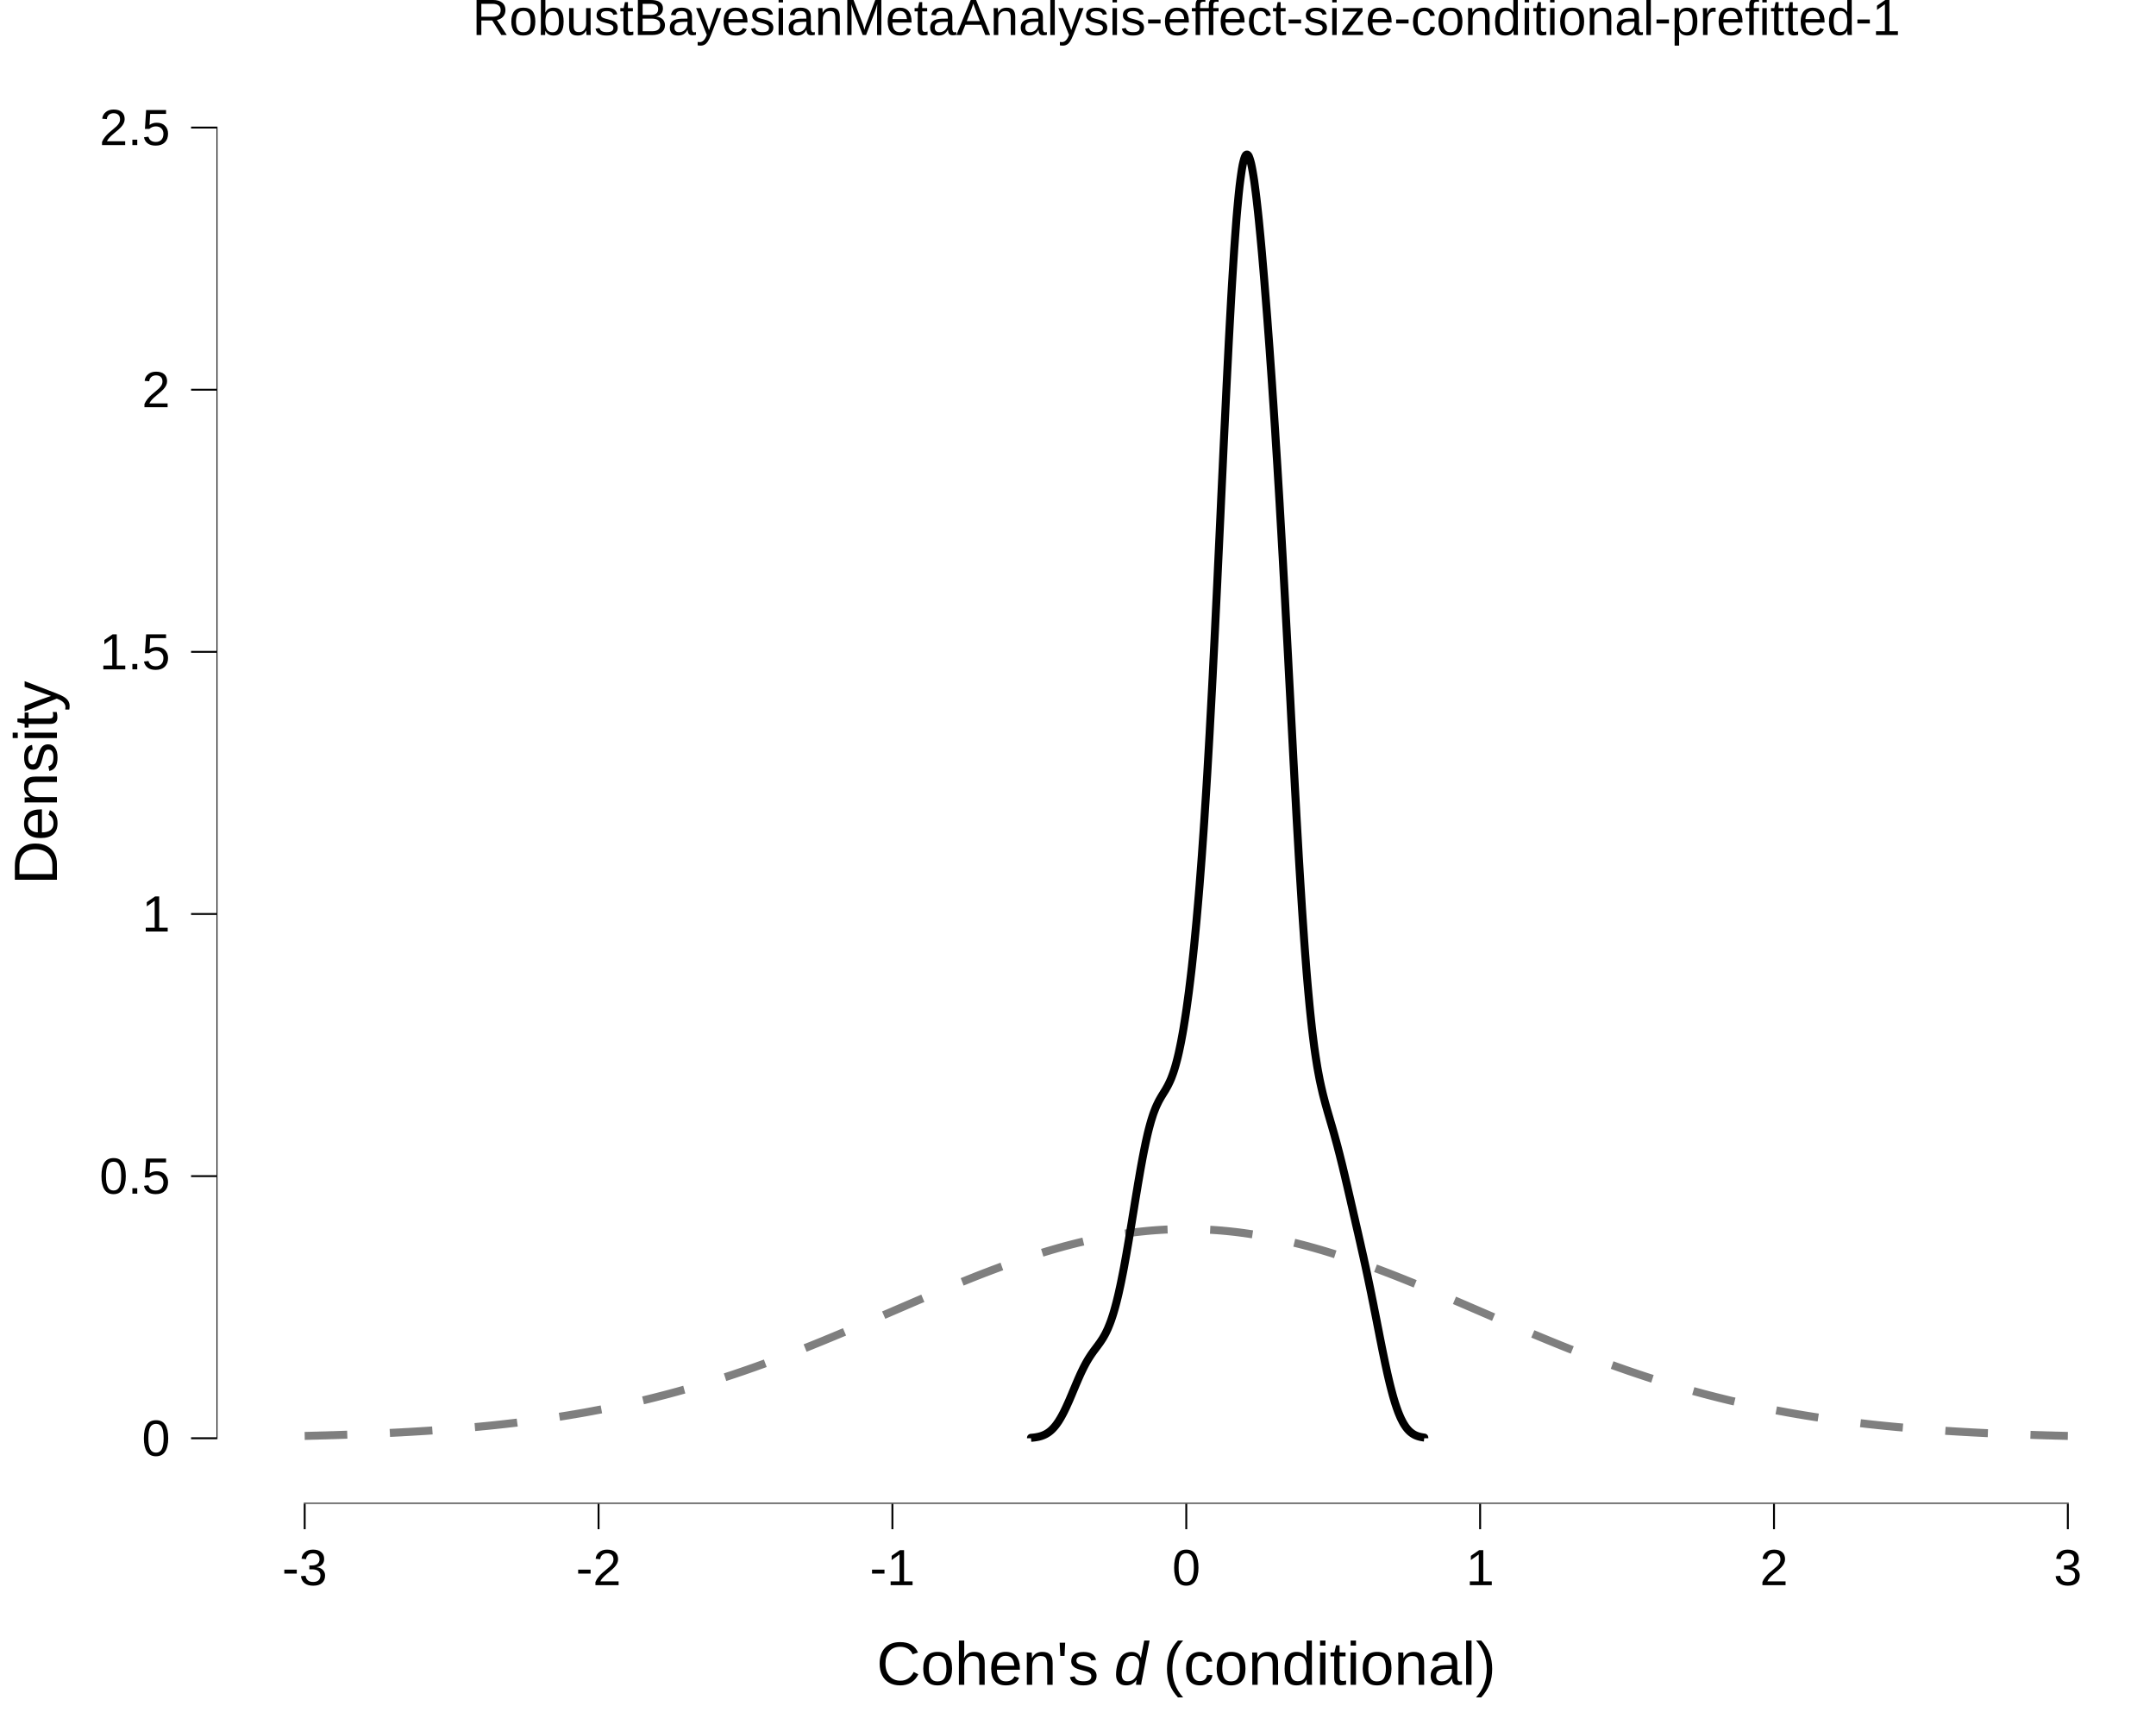
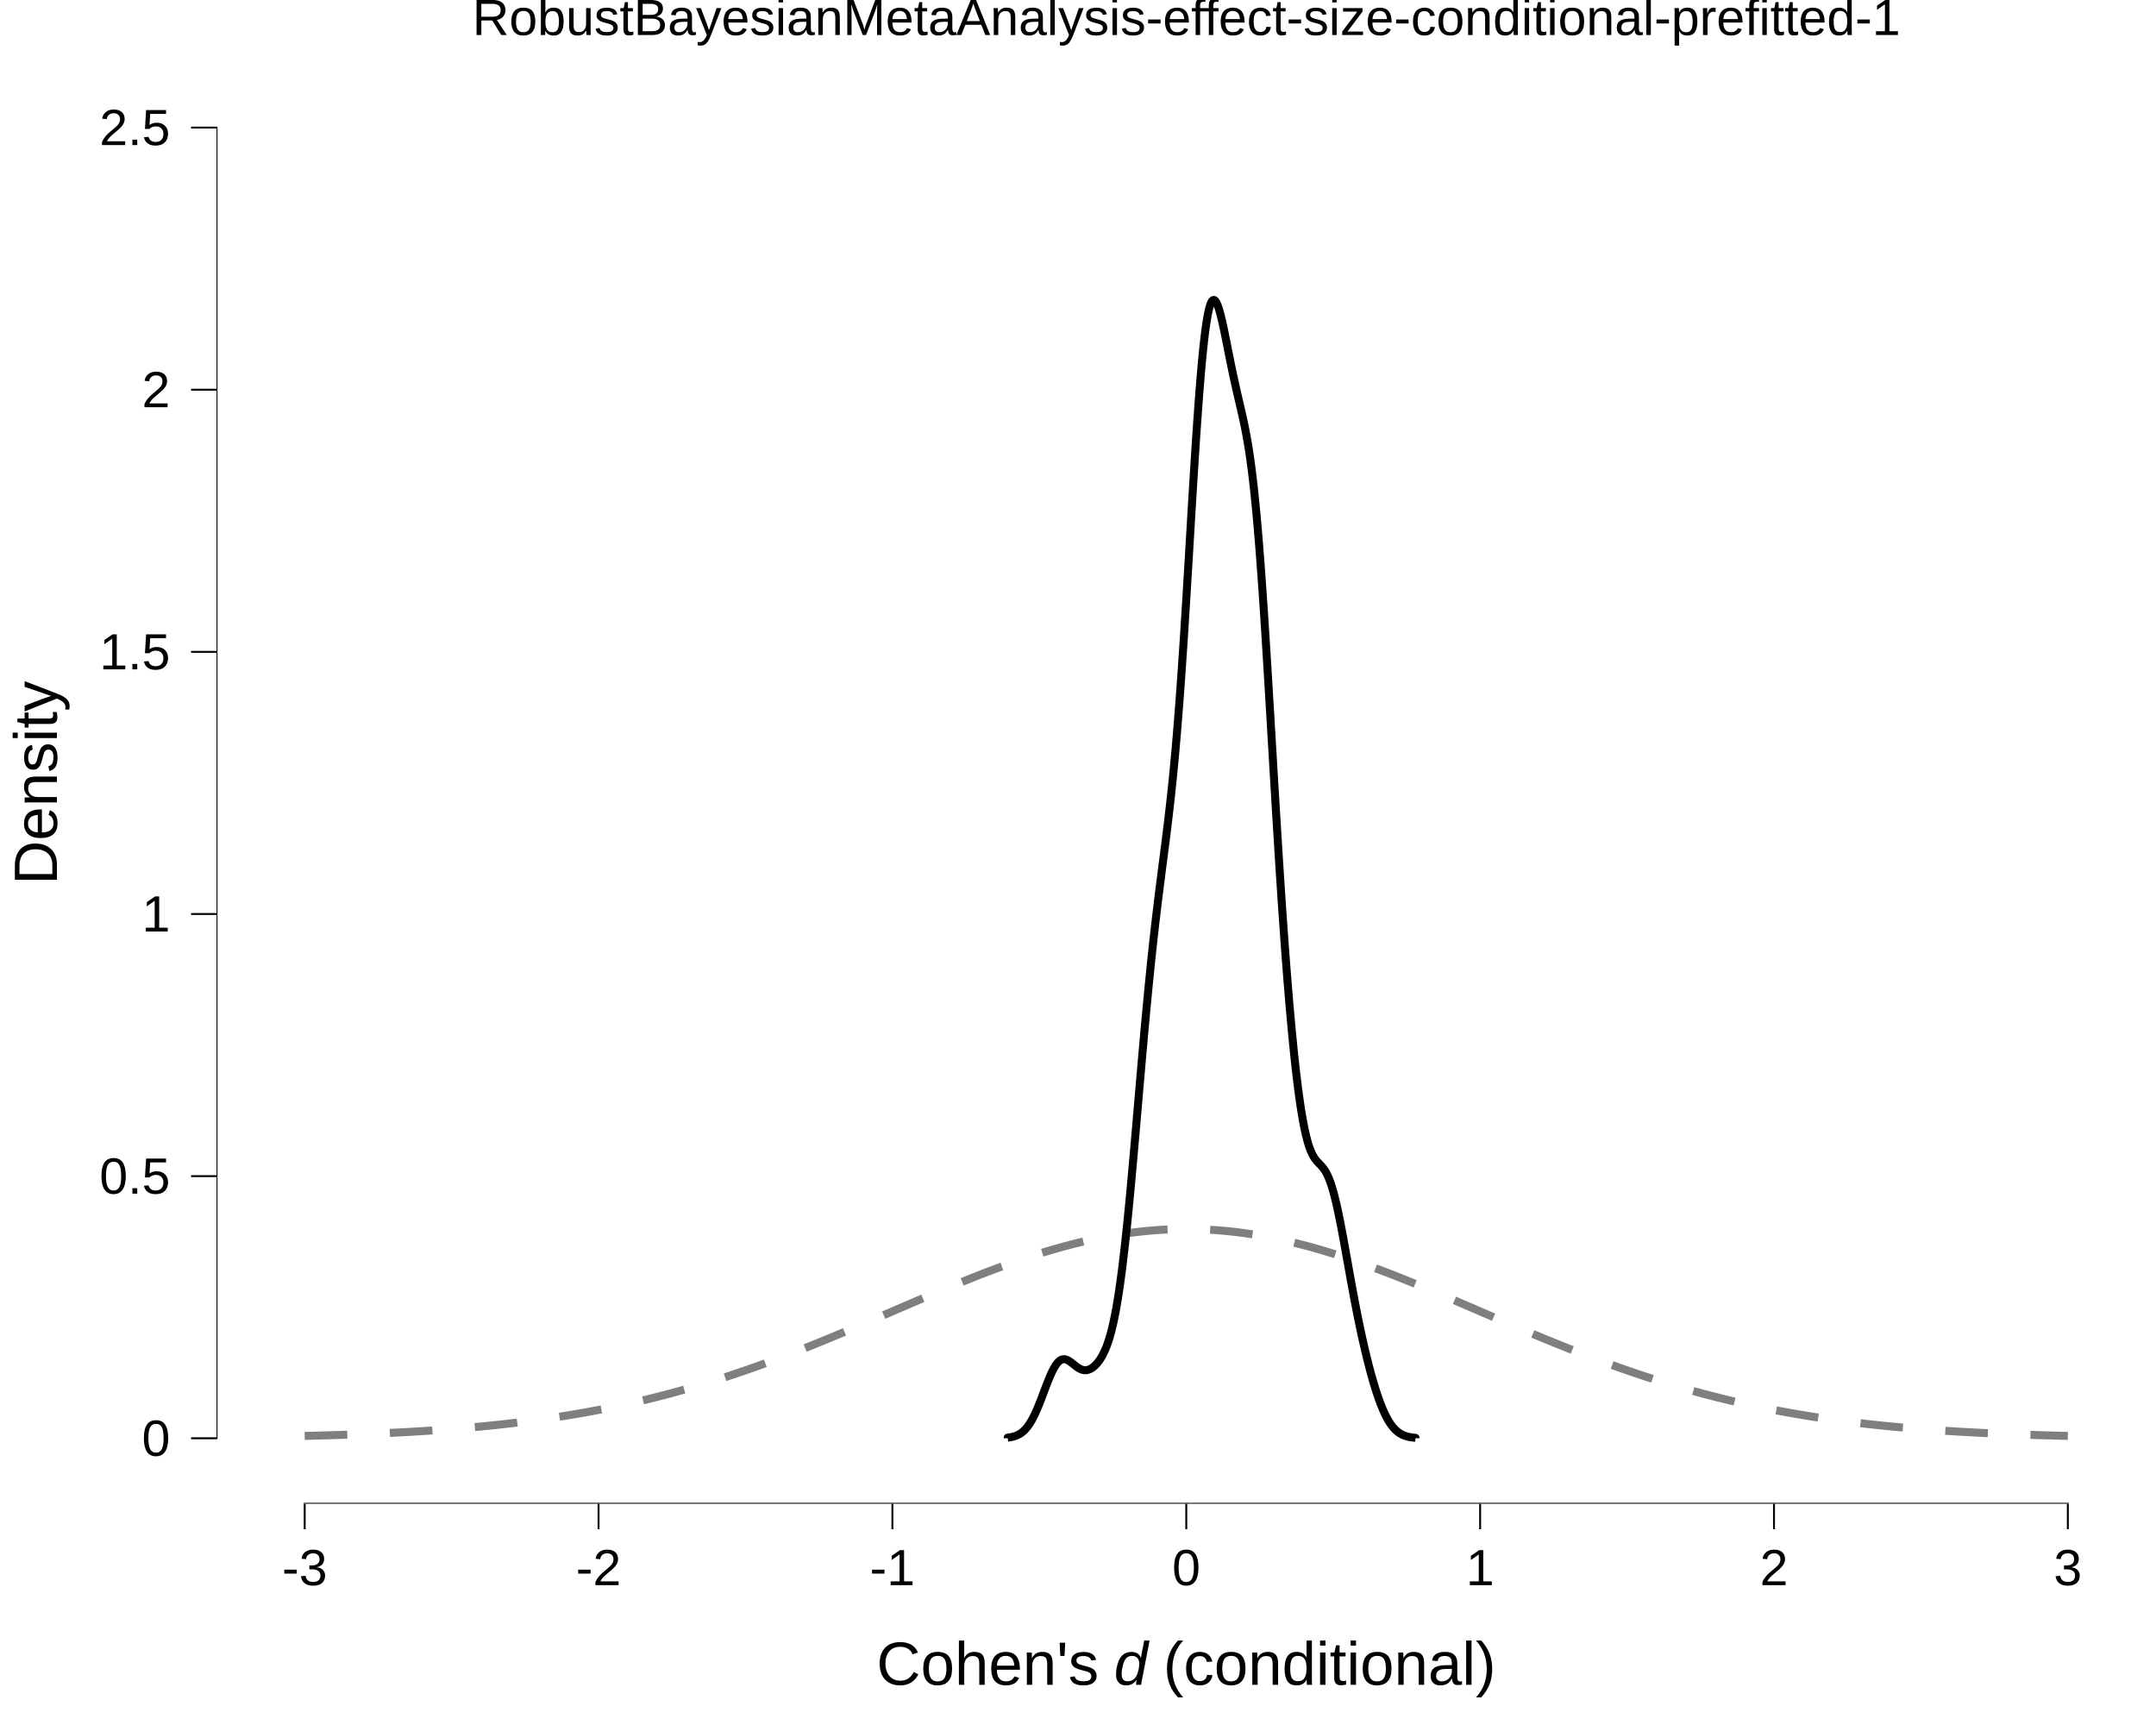
<svg xmlns="http://www.w3.org/2000/svg" viewBox="0 0 720.00 576.00">
  <defs>
    <style type="text/css">
    line, polyline, polygon, path, rect, circle {
      fill: none;
      stroke: #000000;
      stroke-linecap: round;
      stroke-linejoin: round;
      stroke-miterlimit: 10.00;
    }
  </style>
  </defs>
  <rect width="100%" height="100%" style="stroke: none; fill: #FFFFFF;" />
  <rect x="0.00" y="0.00" width="720.00" height="576.00" style="stroke-width: 10.67; stroke: none;" />
  <defs>
    <clipPath id="cpNzIuMzF8NzIwLjAwfDUwMi4xM3wyMC43MQ==">
      <rect x="72.31" y="20.71" width="647.69" height="481.41" />
    </clipPath>
  </defs>
  <rect x="72.31" y="20.71" width="647.69" height="481.41" style="stroke-width: 10.67; stroke: none;" clip-path="url(#cpNzIuMzF8NzIwLjAwfDUwMi4xM3wyMC43MQ==)" />
  <polyline points="101.75,479.47 102.34,479.46 102.93,479.44 103.52,479.43 104.11,479.41 104.70,479.40 105.29,479.38 105.88,479.37 106.47,479.35 107.06,479.33 107.65,479.32 108.24,479.30 108.83,479.29 109.41,479.27 110.00,479.25 110.59,479.23 111.18,479.22 111.77,479.20 112.36,479.18 112.95,479.16 113.54,479.14 114.13,479.12 114.72,479.10 115.31,479.08 115.90,479.06 116.49,479.04 117.08,479.02 117.67,479.00 118.26,478.98 118.85,478.96 119.43,478.94 120.02,478.91 120.61,478.89 121.20,478.87 121.79,478.84 122.38,478.82 122.97,478.80 123.56,478.77 124.15,478.75 124.74,478.72 125.33,478.70 125.92,478.67 126.51,478.64 127.10,478.62 127.69,478.59 128.28,478.56 128.86,478.54 129.45,478.51 130.04,478.48 130.63,478.45 131.22,478.42 131.81,478.39 132.40,478.36 132.99,478.33 133.58,478.30 134.17,478.27 134.76,478.23 135.35,478.20 135.94,478.17 136.53,478.14 137.12,478.10 137.71,478.07 138.30,478.03 138.88,478.00 139.47,477.96 140.06,477.93 140.65,477.89 141.24,477.85 141.83,477.82 142.42,477.78 143.01,477.74 143.60,477.70 144.19,477.66 144.78,477.62 145.37,477.58 145.96,477.54 146.55,477.50 147.14,477.45 147.73,477.41 148.32,477.37 148.90,477.32 149.49,477.28 150.08,477.23 150.67,477.19 151.26,477.14 151.85,477.10 152.44,477.05 153.03,477.00 153.62,476.95 154.21,476.90 154.80,476.85 155.39,476.80 155.98,476.75 156.57,476.70 157.16,476.65 157.75,476.59 158.33,476.54 158.92,476.49 159.51,476.43 160.10,476.38 160.69,476.32 161.28,476.26 161.87,476.21 162.46,476.15 163.05,476.09 163.64,476.03 164.23,475.97 164.82,475.91 165.41,475.85 166.00,475.78 166.59,475.72 167.18,475.66 167.77,475.59 168.35,475.53 168.94,475.46 169.53,475.39 170.12,475.32 170.71,475.26 171.30,475.19 171.89,475.12 172.48,475.05 173.07,474.97 173.66,474.90 174.25,474.83 174.84,474.75 175.43,474.68 176.02,474.60 176.61,474.53 177.20,474.45 177.78,474.37 178.37,474.29 178.96,474.21 179.55,474.13 180.14,474.05 180.73,473.97 181.32,473.89 181.91,473.80 182.50,473.72 183.09,473.63 183.68,473.54 184.27,473.46 184.86,473.37 185.45,473.28 186.04,473.19 186.63,473.10 187.22,473.01 187.80,472.91 188.39,472.82 188.98,472.72 189.57,472.63 190.16,472.53 190.75,472.43 191.34,472.33 191.93,472.24 192.52,472.13 193.11,472.03 193.70,471.93 194.29,471.83 194.88,471.72 195.47,471.62 196.06,471.51 196.65,471.40 197.23,471.29 197.82,471.19 198.41,471.07 199.00,470.96 199.59,470.85 200.18,470.74 200.77,470.62 201.36,470.51 201.95,470.39 202.54,470.27 203.13,470.15 203.72,470.03 204.31,469.91 204.90,469.79 205.49,469.67 206.08,469.54 206.67,469.42 207.25,469.29 207.84,469.17 208.43,469.04 209.02,468.91 209.61,468.78 210.20,468.65 210.79,468.51 211.38,468.38 211.97,468.25 212.56,468.11 213.15,467.97 213.74,467.84 214.33,467.70 214.92,467.56 215.51,467.42 216.10,467.27 216.69,467.13 217.27,466.98 217.86,466.84 218.45,466.69 219.04,466.54 219.63,466.39 220.22,466.24 220.81,466.09 221.40,465.94 221.99,465.79 222.58,465.63 223.17,465.48 223.76,465.32 224.35,465.16 224.94,465.00 225.53,464.84 226.12,464.68 226.70,464.52 227.29,464.35 227.88,464.19 228.47,464.02 229.06,463.86 229.65,463.69 230.24,463.52 230.83,463.35 231.42,463.18 232.01,463.01 232.60,462.83 233.19,462.66 233.78,462.48 234.37,462.30 234.96,462.13 235.55,461.95 236.14,461.77 236.72,461.58 237.31,461.40 237.90,461.22 238.49,461.03 239.08,460.85 239.67,460.66 240.26,460.47 240.85,460.28 241.44,460.09 242.03,459.90 242.62,459.71 243.21,459.51 243.80,459.32 244.39,459.12 244.98,458.93 245.57,458.73 246.15,458.53 246.74,458.33 247.33,458.13 247.92,457.93 248.51,457.73 249.10,457.52 249.69,457.32 250.28,457.11 250.87,456.90 251.46,456.70 252.05,456.49 252.64,456.28 253.23,456.06 253.82,455.85 254.41,455.64 255.00,455.43 255.59,455.21 256.17,455.00 256.76,454.78 257.35,454.56 257.94,454.34 258.53,454.12 259.12,453.90 259.71,453.68 260.30,453.46 260.89,453.24 261.48,453.01 262.07,452.79 262.66,452.56 263.25,452.33 263.84,452.11 264.43,451.88 265.02,451.65 265.60,451.42 266.19,451.19 266.78,450.96 267.37,450.72 267.96,450.49 268.55,450.26 269.14,450.02 269.73,449.79 270.32,449.55 270.91,449.32 271.50,449.08 272.09,448.84 272.68,448.60 273.27,448.36 273.86,448.12 274.45,447.88 275.04,447.64 275.62,447.40 276.21,447.15 276.80,446.91 277.39,446.67 277.98,446.42 278.57,446.18 279.16,445.93 279.75,445.69 280.34,445.44 280.93,445.19 281.52,444.95 282.11,444.70 282.70,444.45 283.29,444.20 283.88,443.95 284.47,443.70 285.05,443.45 285.64,443.20 286.23,442.95 286.82,442.70 287.41,442.45 288.00,442.20 288.59,441.94 289.18,441.69 289.77,441.44 290.36,441.19 290.95,440.93 291.54,440.68 292.13,440.43 292.72,440.17 293.31,439.92 293.90,439.67 294.49,439.41 295.07,439.16 295.66,438.90 296.25,438.65 296.84,438.40 297.43,438.14 298.02,437.89 298.61,437.63 299.20,437.38 299.79,437.12 300.38,436.87 300.97,436.61 301.56,436.36 302.15,436.11 302.74,435.85 303.33,435.60 303.92,435.35 304.51,435.09 305.09,434.84 305.68,434.59 306.27,434.33 306.86,434.08 307.45,433.83 308.04,433.58 308.63,433.33 309.22,433.07 309.81,432.82 310.40,432.57 310.99,432.32 311.58,432.07 312.17,431.82 312.76,431.58 313.35,431.33 313.94,431.08 314.52,430.83 315.11,430.59 315.70,430.34 316.29,430.09 316.88,429.85 317.47,429.61 318.06,429.36 318.65,429.12 319.24,428.88 319.83,428.64 320.42,428.39 321.01,428.15 321.60,427.92 322.19,427.68 322.78,427.44 323.37,427.20 323.96,426.97 324.54,426.73 325.13,426.50 325.72,426.26 326.31,426.03 326.90,425.80 327.49,425.57 328.08,425.34 328.67,425.11 329.26,424.89 329.85,424.66 330.44,424.44 331.03,424.21 331.62,423.99 332.21,423.77 332.80,423.55 333.39,423.33 333.97,423.11 334.56,422.89 335.15,422.68 335.74,422.46 336.33,422.25 336.92,422.04 337.51,421.83 338.10,421.62 338.69,421.41 339.28,421.20 339.87,421.00 340.46,420.80 341.05,420.59 341.64,420.39 342.23,420.20 342.82,420.00 343.41,419.80 343.99,419.61 344.58,419.41 345.17,419.22 345.76,419.03 346.35,418.85 346.94,418.66 347.53,418.47 348.12,418.29 348.71,418.11 349.30,417.93 349.89,417.75 350.48,417.58 351.07,417.40 351.66,417.23 352.25,417.06 352.84,416.89 353.42,416.72 354.01,416.56 354.60,416.40 355.19,416.23 355.78,416.07 356.37,415.92 356.96,415.76 357.55,415.61 358.14,415.46 358.73,415.31 359.32,415.16 359.91,415.01 360.50,414.87 361.09,414.73 361.68,414.59 362.27,414.45 362.86,414.31 363.44,414.18 364.03,414.05 364.62,413.92 365.21,413.79 365.80,413.67 366.39,413.55 366.98,413.43 367.57,413.31 368.16,413.19 368.75,413.08 369.34,412.97 369.93,412.86 370.52,412.75 371.11,412.65 371.70,412.54 372.29,412.44 372.88,412.34 373.46,412.25 374.05,412.16 374.64,412.07 375.23,411.98 375.82,411.89 376.41,411.81 377.00,411.72 377.59,411.65 378.18,411.57 378.77,411.49 379.36,411.42 379.95,411.35 380.54,411.29 381.13,411.22 381.72,411.16 382.31,411.10 382.89,411.04 383.48,410.99 384.07,410.93 384.66,410.88 385.25,410.84 385.84,410.79 386.43,410.75 387.02,410.71 387.61,410.67 388.20,410.64 388.79,410.60 389.38,410.57 389.97,410.55 390.56,410.52 391.15,410.50 391.74,410.48 392.33,410.46 392.91,410.45 393.50,410.43 394.09,410.42 394.68,410.41 395.27,410.41 395.86,410.41 396.45,410.41 397.04,410.41 397.63,410.41 398.22,410.42 398.81,410.43 399.40,410.45 399.99,410.46 400.58,410.48 401.17,410.50 401.76,410.52 402.34,410.55 402.93,410.57 403.52,410.60 404.11,410.64 404.70,410.67 405.29,410.71 405.88,410.75 406.47,410.79 407.06,410.84 407.65,410.88 408.24,410.93 408.83,410.99 409.42,411.04 410.01,411.10 410.60,411.16 411.19,411.22 411.78,411.29 412.36,411.35 412.95,411.42 413.54,411.49 414.13,411.57 414.72,411.65 415.31,411.72 415.90,411.81 416.49,411.89 417.08,411.98 417.67,412.07 418.26,412.16 418.85,412.25 419.44,412.34 420.03,412.44 420.62,412.54 421.21,412.65 421.79,412.75 422.38,412.86 422.97,412.97 423.56,413.08 424.15,413.19 424.74,413.31 425.33,413.43 425.92,413.55 426.51,413.67 427.10,413.79 427.69,413.92 428.28,414.05 428.87,414.18 429.46,414.31 430.05,414.45 430.64,414.59 431.23,414.73 431.81,414.87 432.40,415.01 432.99,415.16 433.58,415.31 434.17,415.46 434.76,415.61 435.35,415.76 435.94,415.92 436.53,416.07 437.12,416.23 437.71,416.40 438.30,416.56 438.89,416.72 439.48,416.89 440.07,417.06 440.66,417.23 441.25,417.40 441.83,417.58 442.42,417.75 443.01,417.93 443.60,418.11 444.19,418.29 444.78,418.47 445.37,418.66 445.96,418.85 446.55,419.03 447.14,419.22 447.73,419.41 448.32,419.61 448.91,419.80 449.50,420.00 450.09,420.20 450.68,420.39 451.26,420.59 451.85,420.80 452.44,421.00 453.03,421.20 453.62,421.41 454.21,421.62 454.80,421.83 455.39,422.04 455.98,422.25 456.57,422.46 457.16,422.68 457.75,422.89 458.34,423.11 458.93,423.33 459.52,423.55 460.11,423.77 460.70,423.99 461.28,424.21 461.87,424.44 462.46,424.66 463.05,424.89 463.64,425.11 464.23,425.34 464.82,425.57 465.41,425.80 466.00,426.03 466.59,426.26 467.18,426.50 467.77,426.73 468.36,426.97 468.95,427.20 469.54,427.44 470.13,427.68 470.71,427.92 471.30,428.15 471.89,428.39 472.48,428.64 473.07,428.88 473.66,429.12 474.25,429.36 474.84,429.61 475.43,429.85 476.02,430.09 476.61,430.34 477.20,430.59 477.79,430.83 478.38,431.08 478.97,431.33 479.56,431.58 480.15,431.82 480.73,432.07 481.32,432.32 481.91,432.57 482.50,432.82 483.09,433.07 483.68,433.33 484.27,433.58 484.86,433.83 485.45,434.08 486.04,434.33 486.63,434.59 487.22,434.84 487.81,435.09 488.40,435.35 488.99,435.60 489.58,435.85 490.16,436.11 490.75,436.36 491.34,436.61 491.93,436.87 492.52,437.12 493.11,437.38 493.70,437.63 494.29,437.89 494.88,438.14 495.47,438.40 496.06,438.65 496.65,438.90 497.24,439.16 497.83,439.41 498.42,439.67 499.01,439.92 499.60,440.17 500.18,440.43 500.77,440.68 501.36,440.93 501.95,441.19 502.54,441.44 503.13,441.69 503.72,441.94 504.31,442.20 504.90,442.45 505.49,442.70 506.08,442.95 506.67,443.20 507.26,443.45 507.85,443.70 508.44,443.95 509.03,444.20 509.61,444.45 510.20,444.70 510.79,444.95 511.38,445.19 511.97,445.44 512.56,445.69 513.15,445.93 513.74,446.18 514.33,446.42 514.92,446.67 515.51,446.91 516.10,447.15 516.69,447.40 517.28,447.64 517.87,447.88 518.46,448.12 519.05,448.36 519.63,448.60 520.22,448.84 520.81,449.08 521.40,449.32 521.99,449.55 522.58,449.79 523.17,450.02 523.76,450.26 524.35,450.49 524.94,450.72 525.53,450.96 526.12,451.19 526.71,451.42 527.30,451.65 527.89,451.88 528.48,452.11 529.07,452.33 529.65,452.56 530.24,452.79 530.83,453.01 531.42,453.24 532.01,453.46 532.60,453.68 533.19,453.90 533.78,454.12 534.37,454.34 534.96,454.56 535.55,454.78 536.14,455.00 536.73,455.21 537.32,455.43 537.91,455.64 538.50,455.85 539.08,456.06 539.67,456.28 540.26,456.49 540.85,456.70 541.44,456.90 542.03,457.11 542.62,457.32 543.21,457.52 543.80,457.73 544.39,457.93 544.98,458.13 545.57,458.33 546.16,458.53 546.75,458.73 547.34,458.93 547.93,459.12 548.52,459.32 549.10,459.51 549.69,459.71 550.28,459.90 550.87,460.09 551.46,460.28 552.05,460.47 552.64,460.66 553.23,460.85 553.82,461.03 554.41,461.22 555.00,461.40 555.59,461.58 556.18,461.77 556.77,461.95 557.36,462.13 557.95,462.30 558.53,462.48 559.12,462.66 559.71,462.83 560.30,463.01 560.89,463.18 561.48,463.35 562.07,463.52 562.66,463.69 563.25,463.86 563.84,464.02 564.43,464.19 565.02,464.35 565.61,464.52 566.20,464.68 566.79,464.84 567.38,465.00 567.97,465.16 568.55,465.32 569.14,465.48 569.73,465.63 570.32,465.79 570.91,465.94 571.50,466.09 572.09,466.24 572.68,466.39 573.27,466.54 573.86,466.69 574.45,466.84 575.04,466.98 575.63,467.13 576.22,467.27 576.81,467.42 577.40,467.56 577.98,467.70 578.57,467.84 579.16,467.97 579.75,468.11 580.34,468.25 580.93,468.38 581.52,468.51 582.11,468.65 582.70,468.78 583.29,468.91 583.88,469.04 584.47,469.17 585.06,469.29 585.65,469.42 586.24,469.54 586.83,469.67 587.42,469.79 588.00,469.91 588.59,470.03 589.18,470.15 589.77,470.27 590.36,470.39 590.95,470.51 591.54,470.62 592.13,470.74 592.72,470.85 593.31,470.96 593.90,471.07 594.49,471.19 595.08,471.29 595.67,471.40 596.26,471.51 596.85,471.62 597.44,471.72 598.02,471.83 598.61,471.93 599.20,472.03 599.79,472.13 600.38,472.24 600.97,472.33 601.56,472.43 602.15,472.53 602.74,472.63 603.33,472.72 603.92,472.82 604.51,472.91 605.10,473.01 605.69,473.10 606.28,473.19 606.87,473.28 607.45,473.37 608.04,473.46 608.63,473.54 609.22,473.63 609.81,473.72 610.40,473.80 610.99,473.89 611.58,473.97 612.17,474.05 612.76,474.13 613.35,474.21 613.94,474.29 614.53,474.37 615.12,474.45 615.71,474.53 616.30,474.60 616.89,474.68 617.47,474.75 618.06,474.83 618.65,474.90 619.24,474.97 619.83,475.05 620.42,475.12 621.01,475.19 621.60,475.26 622.19,475.32 622.78,475.39 623.37,475.46 623.96,475.53 624.55,475.59 625.14,475.66 625.73,475.72 626.32,475.78 626.90,475.85 627.49,475.91 628.08,475.97 628.67,476.03 629.26,476.09 629.85,476.15 630.44,476.21 631.03,476.26 631.62,476.32 632.21,476.38 632.80,476.43 633.39,476.49 633.98,476.54 634.57,476.59 635.16,476.65 635.75,476.70 636.34,476.75 636.92,476.80 637.51,476.85 638.10,476.90 638.69,476.95 639.28,477.00 639.87,477.05 640.46,477.10 641.05,477.14 641.64,477.19 642.23,477.23 642.82,477.28 643.41,477.32 644.00,477.37 644.59,477.41 645.18,477.45 645.77,477.50 646.35,477.54 646.94,477.58 647.53,477.62 648.12,477.66 648.71,477.70 649.30,477.74 649.89,477.78 650.48,477.82 651.07,477.85 651.66,477.89 652.25,477.93 652.84,477.96 653.43,478.00 654.02,478.03 654.61,478.07 655.20,478.10 655.79,478.14 656.37,478.17 656.96,478.20 657.55,478.23 658.14,478.27 658.73,478.30 659.32,478.33 659.91,478.36 660.50,478.39 661.09,478.42 661.68,478.45 662.27,478.48 662.86,478.51 663.45,478.54 664.04,478.56 664.63,478.59 665.22,478.62 665.81,478.64 666.39,478.67 666.98,478.70 667.57,478.72 668.16,478.75 668.75,478.77 669.34,478.80 669.93,478.82 670.52,478.84 671.11,478.87 671.70,478.89 672.29,478.91 672.88,478.94 673.47,478.96 674.06,478.98 674.65,479.00 675.24,479.02 675.82,479.04 676.41,479.06 677.00,479.08 677.59,479.10 678.18,479.12 678.77,479.14 679.36,479.16 679.95,479.18 680.54,479.20 681.13,479.22 681.72,479.23 682.31,479.25 682.90,479.27 683.49,479.29 684.08,479.30 684.67,479.32 685.26,479.33 685.84,479.35 686.43,479.37 687.02,479.38 687.61,479.40 688.20,479.41 688.79,479.43 689.38,479.44 689.97,479.46 690.56,479.47 " style="stroke-width: 2.67; stroke: #7F7F7F; stroke-dasharray: 14.23,14.23; stroke-linecap: butt;" clip-path="url(#cpNzIuMzF8NzIwLjAwfDUwMi4xM3wyMC43MQ==)" />
-   <polyline points="344.30,480.25 344.30,480.10 344.56,480.08 344.82,480.06 345.07,480.03 345.33,480.00 345.59,479.97 345.85,479.93 346.10,479.89 346.36,479.84 346.62,479.79 346.87,479.74 347.13,479.67 347.39,479.60 347.65,479.53 347.90,479.44 348.16,479.35 348.42,479.25 348.67,479.14 348.93,479.02 349.19,478.89 349.44,478.75 349.70,478.59 349.96,478.43 350.22,478.25 350.47,478.06 350.73,477.85 350.99,477.63 351.24,477.40 351.50,477.14 351.76,476.87 352.01,476.59 352.27,476.29 352.53,475.97 352.79,475.63 353.04,475.28 353.30,474.91 353.56,474.52 353.81,474.11 354.07,473.69 354.33,473.24 354.59,472.78 354.84,472.31 355.10,471.82 355.36,471.31 355.61,470.79 355.87,470.25 356.13,469.70 356.38,469.14 356.64,468.57 356.90,467.99 357.16,467.40 357.41,466.80 357.67,466.19 357.93,465.59 358.18,464.97 358.44,464.36 358.70,463.74 358.96,463.13 359.21,462.52 359.47,461.91 359.73,461.31 359.98,460.72 360.24,460.13 360.50,459.55 360.75,458.98 361.01,458.42 361.27,457.87 361.53,457.34 361.78,456.82 362.04,456.31 362.30,455.82 362.55,455.35 362.81,454.88 363.07,454.43 363.32,454.00 363.58,453.58 363.84,453.17 364.10,452.77 364.35,452.39 364.61,452.01 364.87,451.65 365.12,451.29 365.38,450.94 365.64,450.60 365.90,450.25 366.15,449.91 366.41,449.57 366.67,449.22 366.92,448.87 367.18,448.52 367.44,448.15 367.69,447.77 367.95,447.38 368.21,446.98 368.47,446.55 368.72,446.11 368.98,445.65 369.24,445.16 369.49,444.64 369.75,444.10 370.01,443.53 370.26,442.92 370.52,442.28 370.78,441.61 371.04,440.91 371.29,440.16 371.55,439.38 371.81,438.55 372.06,437.70 372.32,436.80 372.58,435.85 372.84,434.87 373.09,433.85 373.35,432.79 373.61,431.68 373.86,430.53 374.12,429.36 374.38,428.13 374.63,426.87 374.89,425.58 375.15,424.26 375.41,422.89 375.66,421.49 375.92,420.07 376.18,418.63 376.43,417.15 376.69,415.65 376.95,414.13 377.20,412.60 377.46,411.05 377.72,409.48 377.98,407.91 378.23,406.33 378.49,404.75 378.75,403.17 379.00,401.59 379.26,400.02 379.52,398.46 379.78,396.91 380.03,395.37 380.29,393.86 380.55,392.36 380.80,390.90 381.06,389.45 381.32,388.04 381.57,386.67 381.83,385.33 382.09,384.02 382.35,382.77 382.60,381.55 382.86,380.37 383.12,379.23 383.37,378.16 383.63,377.12 383.89,376.13 384.15,375.18 384.40,374.30 384.66,373.45 384.92,372.64 385.17,371.88 385.43,371.18 385.69,370.51 385.94,369.87 386.20,369.28 386.46,368.72 386.72,368.19 386.97,367.68 387.23,367.21 387.49,366.75 387.74,366.31 388.00,365.88 388.26,365.46 388.51,365.04 388.77,364.63 389.03,364.21 389.29,363.78 389.54,363.33 389.80,362.87 390.06,362.39 390.31,361.88 390.57,361.34 390.83,360.77 391.09,360.17 391.34,359.52 391.60,358.82 391.86,358.09 392.11,357.32 392.37,356.48 392.63,355.59 392.88,354.66 393.14,353.67 393.40,352.61 393.66,351.50 393.91,350.33 394.17,349.10 394.43,347.80 394.68,346.45 394.94,345.04 395.20,343.56 395.45,342.00 395.71,340.39 395.97,338.72 396.23,336.98 396.48,335.16 396.74,333.27 397.00,331.33 397.25,329.30 397.51,327.19 397.77,325.02 398.03,322.78 398.28,320.44 398.54,318.02 398.80,315.54 399.05,312.97 399.31,310.29 399.57,307.53 399.82,304.68 400.08,301.75 400.34,298.69 400.60,295.55 400.85,292.31 401.11,288.97 401.37,285.51 401.62,281.95 401.88,278.29 402.14,274.51 402.39,270.61 402.65,266.61 402.91,262.52 403.17,258.29 403.42,253.95 403.68,249.52 403.94,244.99 404.19,240.33 404.45,235.58 404.71,230.74 404.97,225.81 405.22,220.78 405.48,215.66 405.74,210.48 405.99,205.23 406.25,199.90 406.51,194.53 406.76,189.11 407.02,183.65 407.28,178.16 407.54,172.65 407.79,167.14 408.05,161.62 408.31,156.13 408.56,150.66 408.82,145.21 409.08,139.82 409.34,134.50 409.59,129.25 409.85,124.07 410.11,119.00 410.36,114.05 410.62,109.21 410.88,104.49 411.13,99.93 411.39,95.55 411.65,91.31 411.91,87.22 412.16,83.37 412.42,79.71 412.68,76.23 412.93,72.93 413.19,69.92 413.45,67.11 413.70,64.51 413.96,62.11 414.22,60.03 414.48,58.16 414.73,56.50 414.99,55.06 415.25,53.94 415.50,53.01 415.76,52.30 416.02,51.82 416.28,51.62 416.53,51.61 416.79,51.80 417.05,52.21 417.30,52.86 417.56,53.68 417.82,54.67 418.07,55.87 418.33,57.26 418.59,58.79 418.85,60.46 419.10,62.32 419.36,64.32 419.62,66.44 419.87,68.67 420.13,71.04 420.39,73.53 420.64,76.10 420.90,78.77 421.16,81.55 421.42,84.41 421.67,87.34 421.93,90.34 422.19,93.44 422.44,96.59 422.70,99.81 422.96,103.08 423.22,106.44 423.47,109.84 423.73,113.30 423.99,116.82 424.24,120.41 424.50,124.06 424.76,127.75 425.01,131.51 425.27,135.34 425.53,139.23 425.79,143.17 426.04,147.18 426.30,151.26 426.56,155.40 426.81,159.59 427.07,163.86 427.33,168.20 427.58,172.60 427.84,177.05 428.10,181.57 428.36,186.15 428.61,190.78 428.87,195.46 429.13,200.20 429.38,204.98 429.64,209.79 429.90,214.64 430.16,219.52 430.41,224.41 430.67,229.32 430.93,234.23 431.18,239.14 431.44,244.04 431.70,248.93 431.95,253.79 432.21,258.60 432.47,263.37 432.73,268.10 432.98,272.76 433.24,277.34 433.50,281.85 433.75,286.28 434.01,290.61 434.27,294.83 434.53,298.95 434.78,302.97 435.04,306.85 435.30,310.61 435.55,314.25 435.81,317.78 436.07,321.14 436.32,324.37 436.58,327.48 436.84,330.47 437.10,333.29 437.35,335.98 437.61,338.56 437.87,341.01 438.12,343.30 438.38,345.48 438.64,347.56 438.89,349.52 439.15,351.35 439.41,353.09 439.67,354.74 439.92,356.29 440.18,357.74 440.44,359.13 440.69,360.44 440.95,361.68 441.21,362.86 441.47,363.98 441.72,365.07 441.98,366.10 442.24,367.09 442.49,368.06 442.75,369.00 443.01,369.92 443.26,370.82 443.52,371.71 443.78,372.60 444.04,373.48 444.29,374.36 444.55,375.24 444.81,376.12 445.06,377.01 445.32,377.92 445.58,378.83 445.83,379.75 446.09,380.69 446.35,381.64 446.61,382.60 446.86,383.58 447.12,384.57 447.38,385.58 447.63,386.59 447.89,387.62 448.15,388.67 448.41,389.72 448.66,390.79 448.92,391.86 449.18,392.95 449.43,394.04 449.69,395.13 449.95,396.24 450.20,397.34 450.46,398.45 450.72,399.57 450.98,400.68 451.23,401.80 451.49,402.92 451.75,404.04 452.00,405.16 452.26,406.27 452.52,407.39 452.77,408.52 453.03,409.64 453.29,410.76 453.55,411.88 453.80,413.01 454.06,414.14 454.32,415.28 454.57,416.41 454.83,417.56 455.09,418.71 455.35,419.86 455.60,421.03 455.86,422.20 456.12,423.38 456.37,424.57 456.63,425.77 456.89,426.99 457.14,428.21 457.40,429.44 457.66,430.69 457.92,431.94 458.17,433.21 458.43,434.48 458.69,435.76 458.94,437.06 459.20,438.35 459.46,439.65 459.72,440.96 459.97,442.27 460.23,443.58 460.49,444.88 460.74,446.19 461.00,447.49 461.26,448.78 461.51,450.06 461.77,451.33 462.03,452.58 462.29,453.82 462.54,455.04 462.80,456.24 463.06,457.42 463.31,458.57 463.57,459.70 463.83,460.80 464.08,461.87 464.34,462.91 464.60,463.92 464.86,464.90 465.11,465.83 465.37,466.74 465.63,467.62 465.88,468.45 466.14,469.24 466.40,470.01 466.66,470.74 466.91,471.43 467.17,472.08 467.43,472.70 467.68,473.29 467.94,473.84 468.20,474.35 468.45,474.84 468.71,475.30 468.97,475.72 469.23,476.12 469.48,476.49 469.74,476.83 470.00,477.15 470.25,477.44 470.51,477.71 470.77,477.96 471.02,478.18 471.28,478.39 471.54,478.58 471.80,478.76 472.05,478.91 472.31,479.06 472.57,479.19 472.82,479.31 473.08,479.41 473.34,479.51 473.60,479.60 473.85,479.67 474.11,479.74 474.37,479.80 474.62,479.86 474.88,479.90 475.14,479.95 475.39,479.99 475.65,480.02 475.65,480.25 " style="stroke-width: 2.67; stroke-linecap: butt;" clip-path="url(#cpNzIuMzF8NzIwLjAwfDUwMi4xM3wyMC43MQ==)" />
+   <polyline points="336.53,480.25 336.53,480.03 336.80,480.00 337.07,479.97 337.33,479.92 337.60,479.88 337.87,479.82 338.13,479.76 338.40,479.70 338.66,479.62 338.93,479.54 339.20,479.45 339.46,479.34 339.73,479.23 340.00,479.10 340.26,478.96 340.53,478.81 340.80,478.64 341.06,478.46 341.33,478.26 341.60,478.04 341.86,477.80 342.13,477.55 342.40,477.28 342.66,476.98 342.93,476.66 343.20,476.32 343.46,475.96 343.73,475.57 343.99,475.16 344.26,474.73 344.53,474.27 344.79,473.79 345.06,473.28 345.33,472.75 345.59,472.20 345.86,471.63 346.13,471.03 346.39,470.42 346.66,469.79 346.93,469.14 347.19,468.47 347.46,467.79 347.73,467.11 347.99,466.41 348.26,465.70 348.52,465.00 348.79,464.29 349.06,463.58 349.32,462.88 349.59,462.19 349.86,461.51 350.12,460.84 350.39,460.19 350.66,459.56 350.92,458.95 351.19,458.36 351.46,457.81 351.72,457.29 351.99,456.80 352.26,456.34 352.52,455.92 352.79,455.54 353.06,455.19 353.32,454.88 353.59,454.62 353.85,454.40 354.12,454.21 354.39,454.06 354.65,453.96 354.92,453.90 355.19,453.86 355.45,453.86 355.72,453.90 355.99,453.97 356.25,454.06 356.52,454.17 356.79,454.32 357.05,454.48 357.32,454.65 357.59,454.84 357.85,455.04 358.12,455.25 358.38,455.46 358.65,455.68 358.92,455.89 359.18,456.10 359.45,456.30 359.72,456.49 359.98,456.67 360.25,456.84 360.52,456.99 360.78,457.13 361.05,457.24 361.32,457.34 361.58,457.42 361.85,457.48 362.12,457.52 362.38,457.53 362.65,457.53 362.92,457.50 363.18,457.45 363.45,457.37 363.71,457.28 363.98,457.17 364.25,457.03 364.51,456.88 364.78,456.70 365.05,456.51 365.31,456.29 365.58,456.05 365.85,455.79 366.11,455.52 366.38,455.22 366.65,454.89 366.91,454.55 367.18,454.18 367.45,453.79 367.71,453.36 367.98,452.91 368.24,452.44 368.51,451.91 368.78,451.36 369.04,450.77 369.31,450.15 369.58,449.47 369.84,448.74 370.11,447.97 370.38,447.16 370.64,446.26 370.91,445.32 371.18,444.31 371.44,443.25 371.71,442.10 371.98,440.88 372.24,439.60 372.51,438.25 372.78,436.79 373.04,435.26 373.31,433.65 373.57,431.97 373.84,430.18 374.11,428.31 374.37,426.37 374.64,424.34 374.91,422.21 375.17,420.00 375.44,417.72 375.71,415.36 375.97,412.91 376.24,410.38 376.51,407.80 376.77,405.15 377.04,402.42 377.31,399.63 377.57,396.80 377.84,393.92 378.10,390.98 378.37,388.00 378.64,384.99 378.90,381.96 379.17,378.90 379.44,375.82 379.70,372.72 379.97,369.63 380.24,366.52 380.50,363.43 380.77,360.34 381.04,357.26 381.30,354.21 381.57,351.17 381.84,348.17 382.10,345.19 382.37,342.25 382.64,339.35 382.90,336.49 383.17,333.67 383.43,330.90 383.70,328.18 383.97,325.51 384.23,322.88 384.50,320.31 384.77,317.79 385.03,315.32 385.30,312.89 385.57,310.52 385.83,308.20 386.10,305.92 386.37,303.67 386.63,301.48 386.90,299.31 387.17,297.18 387.43,295.06 387.70,292.98 387.96,290.90 388.23,288.84 388.50,286.77 388.76,284.71 389.03,282.62 389.30,280.53 389.56,278.40 389.83,276.24 390.10,274.04 390.36,271.78 390.63,269.48 390.90,267.10 391.16,264.65 391.43,262.12 391.70,259.51 391.96,256.80 392.23,253.98 392.50,251.07 392.76,248.06 393.03,244.93 393.29,241.67 393.56,238.32 393.83,234.86 394.09,231.27 394.36,227.56 394.63,223.75 394.89,219.85 395.16,215.84 395.43,211.73 395.69,207.54 395.96,203.29 396.23,198.96 396.49,194.57 396.76,190.15 397.03,185.70 397.29,181.23 397.56,176.75 397.82,172.29 398.09,167.85 398.36,163.46 398.62,159.13 398.89,154.86 399.16,150.67 399.42,146.59 399.69,142.63 399.96,138.79 400.22,135.07 400.49,131.51 400.76,128.14 401.02,124.92 401.29,121.86 401.56,119.01 401.82,116.37 402.09,113.91 402.36,111.63 402.62,109.59 402.89,107.76 403.15,106.13 403.42,104.67 403.69,103.45 403.95,102.45 404.22,101.62 404.49,100.96 404.75,100.51 405.02,100.26 405.29,100.16 405.55,100.20 405.82,100.42 406.09,100.79 406.35,101.28 406.62,101.89 406.89,102.62 407.15,103.47 407.42,104.40 407.68,105.41 407.95,106.49 408.22,107.65 408.48,108.85 408.75,110.10 409.02,111.38 409.28,112.70 409.55,114.02 409.82,115.36 410.08,116.71 410.35,118.05 410.62,119.39 410.88,120.72 411.15,122.03 411.42,123.32 411.68,124.59 411.95,125.84 412.22,127.07 412.48,128.28 412.75,129.47 413.01,130.64 413.28,131.80 413.55,132.94 413.81,134.08 414.08,135.22 414.35,136.36 414.61,137.52 414.88,138.70 415.15,139.90 415.41,141.14 415.68,142.43 415.95,143.78 416.21,145.17 416.48,146.64 416.75,148.20 417.01,149.84 417.28,151.56 417.54,153.40 417.81,155.36 418.08,157.43 418.34,159.61 418.61,161.91 418.88,164.38 419.14,166.97 419.41,169.68 419.68,172.53 419.94,175.55 420.21,178.69 420.48,181.95 420.74,185.34 421.01,188.89 421.28,192.55 421.54,196.31 421.81,200.19 422.08,204.19 422.34,208.28 422.61,212.44 422.87,216.68 423.14,221.01 423.41,225.39 423.67,229.80 423.94,234.26 424.21,238.76 424.47,243.27 424.74,247.78 425.01,252.30 425.27,256.81 425.54,261.29 425.81,265.76 426.07,270.19 426.34,274.57 426.61,278.91 426.87,283.20 427.14,287.43 427.40,291.58 427.67,295.67 427.94,299.69 428.20,303.64 428.47,307.49 428.74,311.27 429.00,314.97 429.27,318.59 429.54,322.10 429.80,325.53 430.07,328.88 430.34,332.14 430.60,335.28 430.87,338.34 431.14,341.32 431.40,344.20 431.67,346.97 431.94,349.65 432.20,352.25 432.47,354.75 432.73,357.13 433.00,359.42 433.27,361.62 433.53,363.74 433.80,365.72 434.07,367.62 434.33,369.43 434.60,371.15 434.87,372.74 435.13,374.25 435.40,375.67 435.67,377.00 435.93,378.21 436.20,379.35 436.47,380.40 436.73,381.38 437.00,382.25 437.26,383.05 437.53,383.79 437.80,384.46 438.06,385.05 438.33,385.59 438.60,386.08 438.86,386.52 439.13,386.91 439.40,387.26 439.66,387.59 439.93,387.90 440.20,388.19 440.46,388.47 440.73,388.74 441.00,389.02 441.26,389.30 441.53,389.61 441.80,389.93 442.06,390.27 442.33,390.66 442.59,391.08 442.86,391.53 443.13,392.02 443.39,392.58 443.66,393.18 443.93,393.83 444.19,394.52 444.46,395.29 444.73,396.11 444.99,396.98 445.26,397.90 445.53,398.89 445.79,399.93 446.06,401.01 446.33,402.14 446.59,403.34 446.86,404.57 447.12,405.84 447.39,407.14 447.66,408.50 447.92,409.87 448.19,411.28 448.46,412.70 448.72,414.15 448.99,415.62 449.26,417.09 449.52,418.58 449.79,420.07 450.06,421.57 450.32,423.06 450.59,424.55 450.86,426.04 451.12,427.51 451.39,428.98 451.66,430.43 451.92,431.87 452.19,433.29 452.45,434.69 452.72,436.08 452.99,437.45 453.25,438.79 453.52,440.12 453.79,441.43 454.05,442.71 454.32,443.98 454.59,445.22 454.85,446.44 455.12,447.64 455.39,448.82 455.65,449.97 455.92,451.11 456.19,452.22 456.45,453.31 456.72,454.39 456.98,455.44 457.25,456.47 457.52,457.48 457.78,458.46 458.05,459.43 458.32,460.38 458.58,461.30 458.85,462.20 459.12,463.08 459.38,463.93 459.65,464.76 459.92,465.57 460.18,466.36 460.45,467.12 460.72,467.86 460.98,468.57 461.25,469.26 461.52,469.92 461.78,470.56 462.05,471.17 462.31,471.76 462.58,472.32 462.85,472.86 463.11,473.37 463.38,473.86 463.65,474.32 463.91,474.76 464.18,475.18 464.45,475.57 464.71,475.94 464.98,476.29 465.25,476.62 465.51,476.92 465.78,477.21 466.05,477.47 466.31,477.72 466.58,477.95 466.84,478.17 467.11,478.36 467.38,478.54 467.64,478.71 467.91,478.87 468.18,479.01 468.44,479.13 468.71,479.25 468.98,479.36 469.24,479.45 469.51,479.54 469.78,479.62 470.04,479.69 470.31,479.76 470.58,479.82 470.84,479.87 471.11,479.91 471.38,479.95 471.64,479.99 471.91,480.02 472.17,480.05 472.44,480.08 472.71,480.10 472.71,480.25 " style="stroke-width: 2.67; stroke-linecap: butt;" clip-path="url(#cpNzIuMzF8NzIwLjAwfDUwMi4xM3wyMC43MQ==)" />
  <line x1="101.43" y1="502.13" x2="690.88" y2="502.13" style="stroke-width: 0.64; stroke-linecap: butt;" clip-path="url(#cpNzIuMzF8NzIwLjAwfDUwMi4xM3wyMC43MQ==)" />
  <line x1="72.31" y1="480.56" x2="72.31" y2="42.28" style="stroke-width: 0.64; stroke-linecap: butt;" clip-path="url(#cpNzIuMzF8NzIwLjAwfDUwMi4xM3wyMC43MQ==)" />
  <rect x="72.31" y="20.71" width="647.69" height="481.41" style="stroke-width: 0.00; stroke: none;" clip-path="url(#cpNzIuMzF8NzIwLjAwfDUwMi4xM3wyMC43MQ==)" />
  <defs>
    <clipPath id="cpMC4wMHw3MjAuMDB8NTc2LjAwfDAuMDA=">
      <rect x="0.00" y="0.00" width="720.00" height="576.00" />
    </clipPath>
  </defs>
  <polyline points="72.31,502.13 72.31,20.71 " style="stroke-width: 0.00; stroke: none; stroke-linecap: butt;" clip-path="url(#cpMC4wMHw3MjAuMDB8NTc2LjAwfDAuMDA=)" />
  <g clip-path="url(#cpMC4wMHw3MjAuMDB8NTc2LjAwfDAuMDA=)">
    <text x="47.38" y="486.10" style="font-size: 17.00px; font-family: Liberation Sans;" textLength="9.45px" lengthAdjust="spacingAndGlyphs">0</text>
  </g>
  <g clip-path="url(#cpMC4wMHw3MjAuMDB8NTc2LjAwfDAuMDA=)">
    <text x="33.21" y="398.57" style="font-size: 17.00px; font-family: Liberation Sans;" textLength="23.62px" lengthAdjust="spacingAndGlyphs">0.5</text>
  </g>
  <g clip-path="url(#cpMC4wMHw3MjAuMDB8NTc2LjAwfDAuMDA=)">
    <text x="47.38" y="311.04" style="font-size: 17.00px; font-family: Liberation Sans;" textLength="9.45px" lengthAdjust="spacingAndGlyphs">1</text>
  </g>
  <g clip-path="url(#cpMC4wMHw3MjAuMDB8NTc2LjAwfDAuMDA=)">
    <text x="33.21" y="223.51" style="font-size: 17.00px; font-family: Liberation Sans;" textLength="23.62px" lengthAdjust="spacingAndGlyphs">1.5</text>
  </g>
  <g clip-path="url(#cpMC4wMHw3MjAuMDB8NTc2LjAwfDAuMDA=)">
    <text x="47.38" y="135.98" style="font-size: 17.00px; font-family: Liberation Sans;" textLength="9.45px" lengthAdjust="spacingAndGlyphs">2</text>
  </g>
  <g clip-path="url(#cpMC4wMHw3MjAuMDB8NTc2LjAwfDAuMDA=)">
    <text x="33.21" y="48.45" style="font-size: 17.00px; font-family: Liberation Sans;" textLength="23.62px" lengthAdjust="spacingAndGlyphs">2.5</text>
  </g>
  <polyline points="63.81,480.25 72.31,480.25 " style="stroke-width: 0.64; stroke-linecap: butt;" clip-path="url(#cpMC4wMHw3MjAuMDB8NTc2LjAwfDAuMDA=)" />
  <polyline points="63.81,392.72 72.31,392.72 " style="stroke-width: 0.64; stroke-linecap: butt;" clip-path="url(#cpMC4wMHw3MjAuMDB8NTc2LjAwfDAuMDA=)" />
  <polyline points="63.81,305.19 72.31,305.19 " style="stroke-width: 0.64; stroke-linecap: butt;" clip-path="url(#cpMC4wMHw3MjAuMDB8NTc2LjAwfDAuMDA=)" />
  <polyline points="63.81,217.66 72.31,217.66 " style="stroke-width: 0.64; stroke-linecap: butt;" clip-path="url(#cpMC4wMHw3MjAuMDB8NTc2LjAwfDAuMDA=)" />
  <polyline points="63.81,130.13 72.31,130.13 " style="stroke-width: 0.64; stroke-linecap: butt;" clip-path="url(#cpMC4wMHw3MjAuMDB8NTc2LjAwfDAuMDA=)" />
  <polyline points="63.81,42.60 72.31,42.60 " style="stroke-width: 0.64; stroke-linecap: butt;" clip-path="url(#cpMC4wMHw3MjAuMDB8NTc2LjAwfDAuMDA=)" />
  <polyline points="72.31,502.13 720.00,502.13 " style="stroke-width: 0.00; stroke: none; stroke-linecap: butt;" clip-path="url(#cpMC4wMHw3MjAuMDB8NTc2LjAwfDAuMDA=)" />
  <polyline points="101.75,510.63 101.75,502.13 " style="stroke-width: 0.64; stroke-linecap: butt;" clip-path="url(#cpMC4wMHw3MjAuMDB8NTc2LjAwfDAuMDA=)" />
  <polyline points="199.89,510.63 199.89,502.13 " style="stroke-width: 0.64; stroke-linecap: butt;" clip-path="url(#cpMC4wMHw3MjAuMDB8NTc2LjAwfDAuMDA=)" />
  <polyline points="298.02,510.63 298.02,502.13 " style="stroke-width: 0.64; stroke-linecap: butt;" clip-path="url(#cpMC4wMHw3MjAuMDB8NTc2LjAwfDAuMDA=)" />
  <polyline points="396.16,510.63 396.16,502.13 " style="stroke-width: 0.64; stroke-linecap: butt;" clip-path="url(#cpMC4wMHw3MjAuMDB8NTc2LjAwfDAuMDA=)" />
  <polyline points="494.29,510.63 494.29,502.13 " style="stroke-width: 0.64; stroke-linecap: butt;" clip-path="url(#cpMC4wMHw3MjAuMDB8NTc2LjAwfDAuMDA=)" />
  <polyline points="592.43,510.63 592.43,502.13 " style="stroke-width: 0.64; stroke-linecap: butt;" clip-path="url(#cpMC4wMHw3MjAuMDB8NTc2LjAwfDAuMDA=)" />
  <polyline points="690.56,510.63 690.56,502.13 " style="stroke-width: 0.64; stroke-linecap: butt;" clip-path="url(#cpMC4wMHw3MjAuMDB8NTc2LjAwfDAuMDA=)" />
  <g clip-path="url(#cpMC4wMHw3MjAuMDB8NTc2LjAwfDAuMDA=)">
    <text x="94.20" y="529.31" style="font-size: 17.00px; font-family: Liberation Sans;" textLength="15.11px" lengthAdjust="spacingAndGlyphs">-3</text>
  </g>
  <g clip-path="url(#cpMC4wMHw3MjAuMDB8NTc2LjAwfDAuMDA=)">
    <text x="192.33" y="529.31" style="font-size: 17.00px; font-family: Liberation Sans;" textLength="15.11px" lengthAdjust="spacingAndGlyphs">-2</text>
  </g>
  <g clip-path="url(#cpMC4wMHw3MjAuMDB8NTc2LjAwfDAuMDA=)">
    <text x="290.47" y="529.31" style="font-size: 17.00px; font-family: Liberation Sans;" textLength="15.11px" lengthAdjust="spacingAndGlyphs">-1</text>
  </g>
  <g clip-path="url(#cpMC4wMHw3MjAuMDB8NTc2LjAwfDAuMDA=)">
    <text x="391.43" y="529.31" style="font-size: 17.00px; font-family: Liberation Sans;" textLength="9.45px" lengthAdjust="spacingAndGlyphs">0</text>
  </g>
  <g clip-path="url(#cpMC4wMHw3MjAuMDB8NTc2LjAwfDAuMDA=)">
    <text x="489.56" y="529.31" style="font-size: 17.00px; font-family: Liberation Sans;" textLength="9.45px" lengthAdjust="spacingAndGlyphs">1</text>
  </g>
  <g clip-path="url(#cpMC4wMHw3MjAuMDB8NTc2LjAwfDAuMDA=)">
    <text x="587.70" y="529.31" style="font-size: 17.00px; font-family: Liberation Sans;" textLength="9.45px" lengthAdjust="spacingAndGlyphs">2</text>
  </g>
  <g clip-path="url(#cpMC4wMHw3MjAuMDB8NTc2LjAwfDAuMDA=)">
    <text x="685.83" y="529.31" style="font-size: 17.00px; font-family: Liberation Sans;" textLength="9.45px" lengthAdjust="spacingAndGlyphs">3</text>
  </g>
  <g clip-path="url(#cpMC4wMHw3MjAuMDB8NTc2LjAwfDAuMDA=)">
    <text x="292.73" y="562.57" style="font-size: 20.40px; font-family: Liberation Sans;" textLength="74.19px" lengthAdjust="spacingAndGlyphs">Cohen's</text>
  </g>
  <g clip-path="url(#cpMC4wMHw3MjAuMDB8NTc2LjAwfDAuMDA=)">
    <text x="366.92" y="562.57" style="font-size: 20.40px; font-family: Symbola;" textLength="5.09px" lengthAdjust="spacingAndGlyphs"> </text>
  </g>
  <g clip-path="url(#cpMC4wMHw3MjAuMDB8NTc2LjAwfDAuMDA=)">
    <text x="372.02" y="562.57" style="font-size: 20.40px; font-style: italic; font-family: Liberation Sans;" textLength="11.34px" lengthAdjust="spacingAndGlyphs">d</text>
  </g>
  <g clip-path="url(#cpMC4wMHw3MjAuMDB8NTc2LjAwfDAuMDA=)">
    <text x="383.36" y="562.57" style="font-size: 20.40px; font-family: Symbola;" textLength="5.09px" lengthAdjust="spacingAndGlyphs"> </text>
  </g>
  <g clip-path="url(#cpMC4wMHw3MjAuMDB8NTc2LjAwfDAuMDA=)">
    <text x="388.45" y="562.57" style="font-size: 20.40px; font-family: Liberation Sans;" textLength="111.12px" lengthAdjust="spacingAndGlyphs">(conditional)</text>
  </g>
  <g clip-path="url(#cpMC4wMHw3MjAuMDB8NTc2LjAwfDAuMDA=)">
    <text transform="translate(19.01,295.43) rotate(-90)" style="font-size: 20.40px; font-family: Liberation Sans;" textLength="68.02px" lengthAdjust="spacingAndGlyphs">Density</text>
  </g>
  <g clip-path="url(#cpMC4wMHw3MjAuMDB8NTc2LjAwfDAuMDA=)">
    <text x="157.76" y="11.70" style="font-size: 17.00px; font-family: Liberation Sans;" textLength="476.80px" lengthAdjust="spacingAndGlyphs">RobustBayesianMetaAnalysis-effect-size-conditional-prefitted-1</text>
  </g>
</svg>
